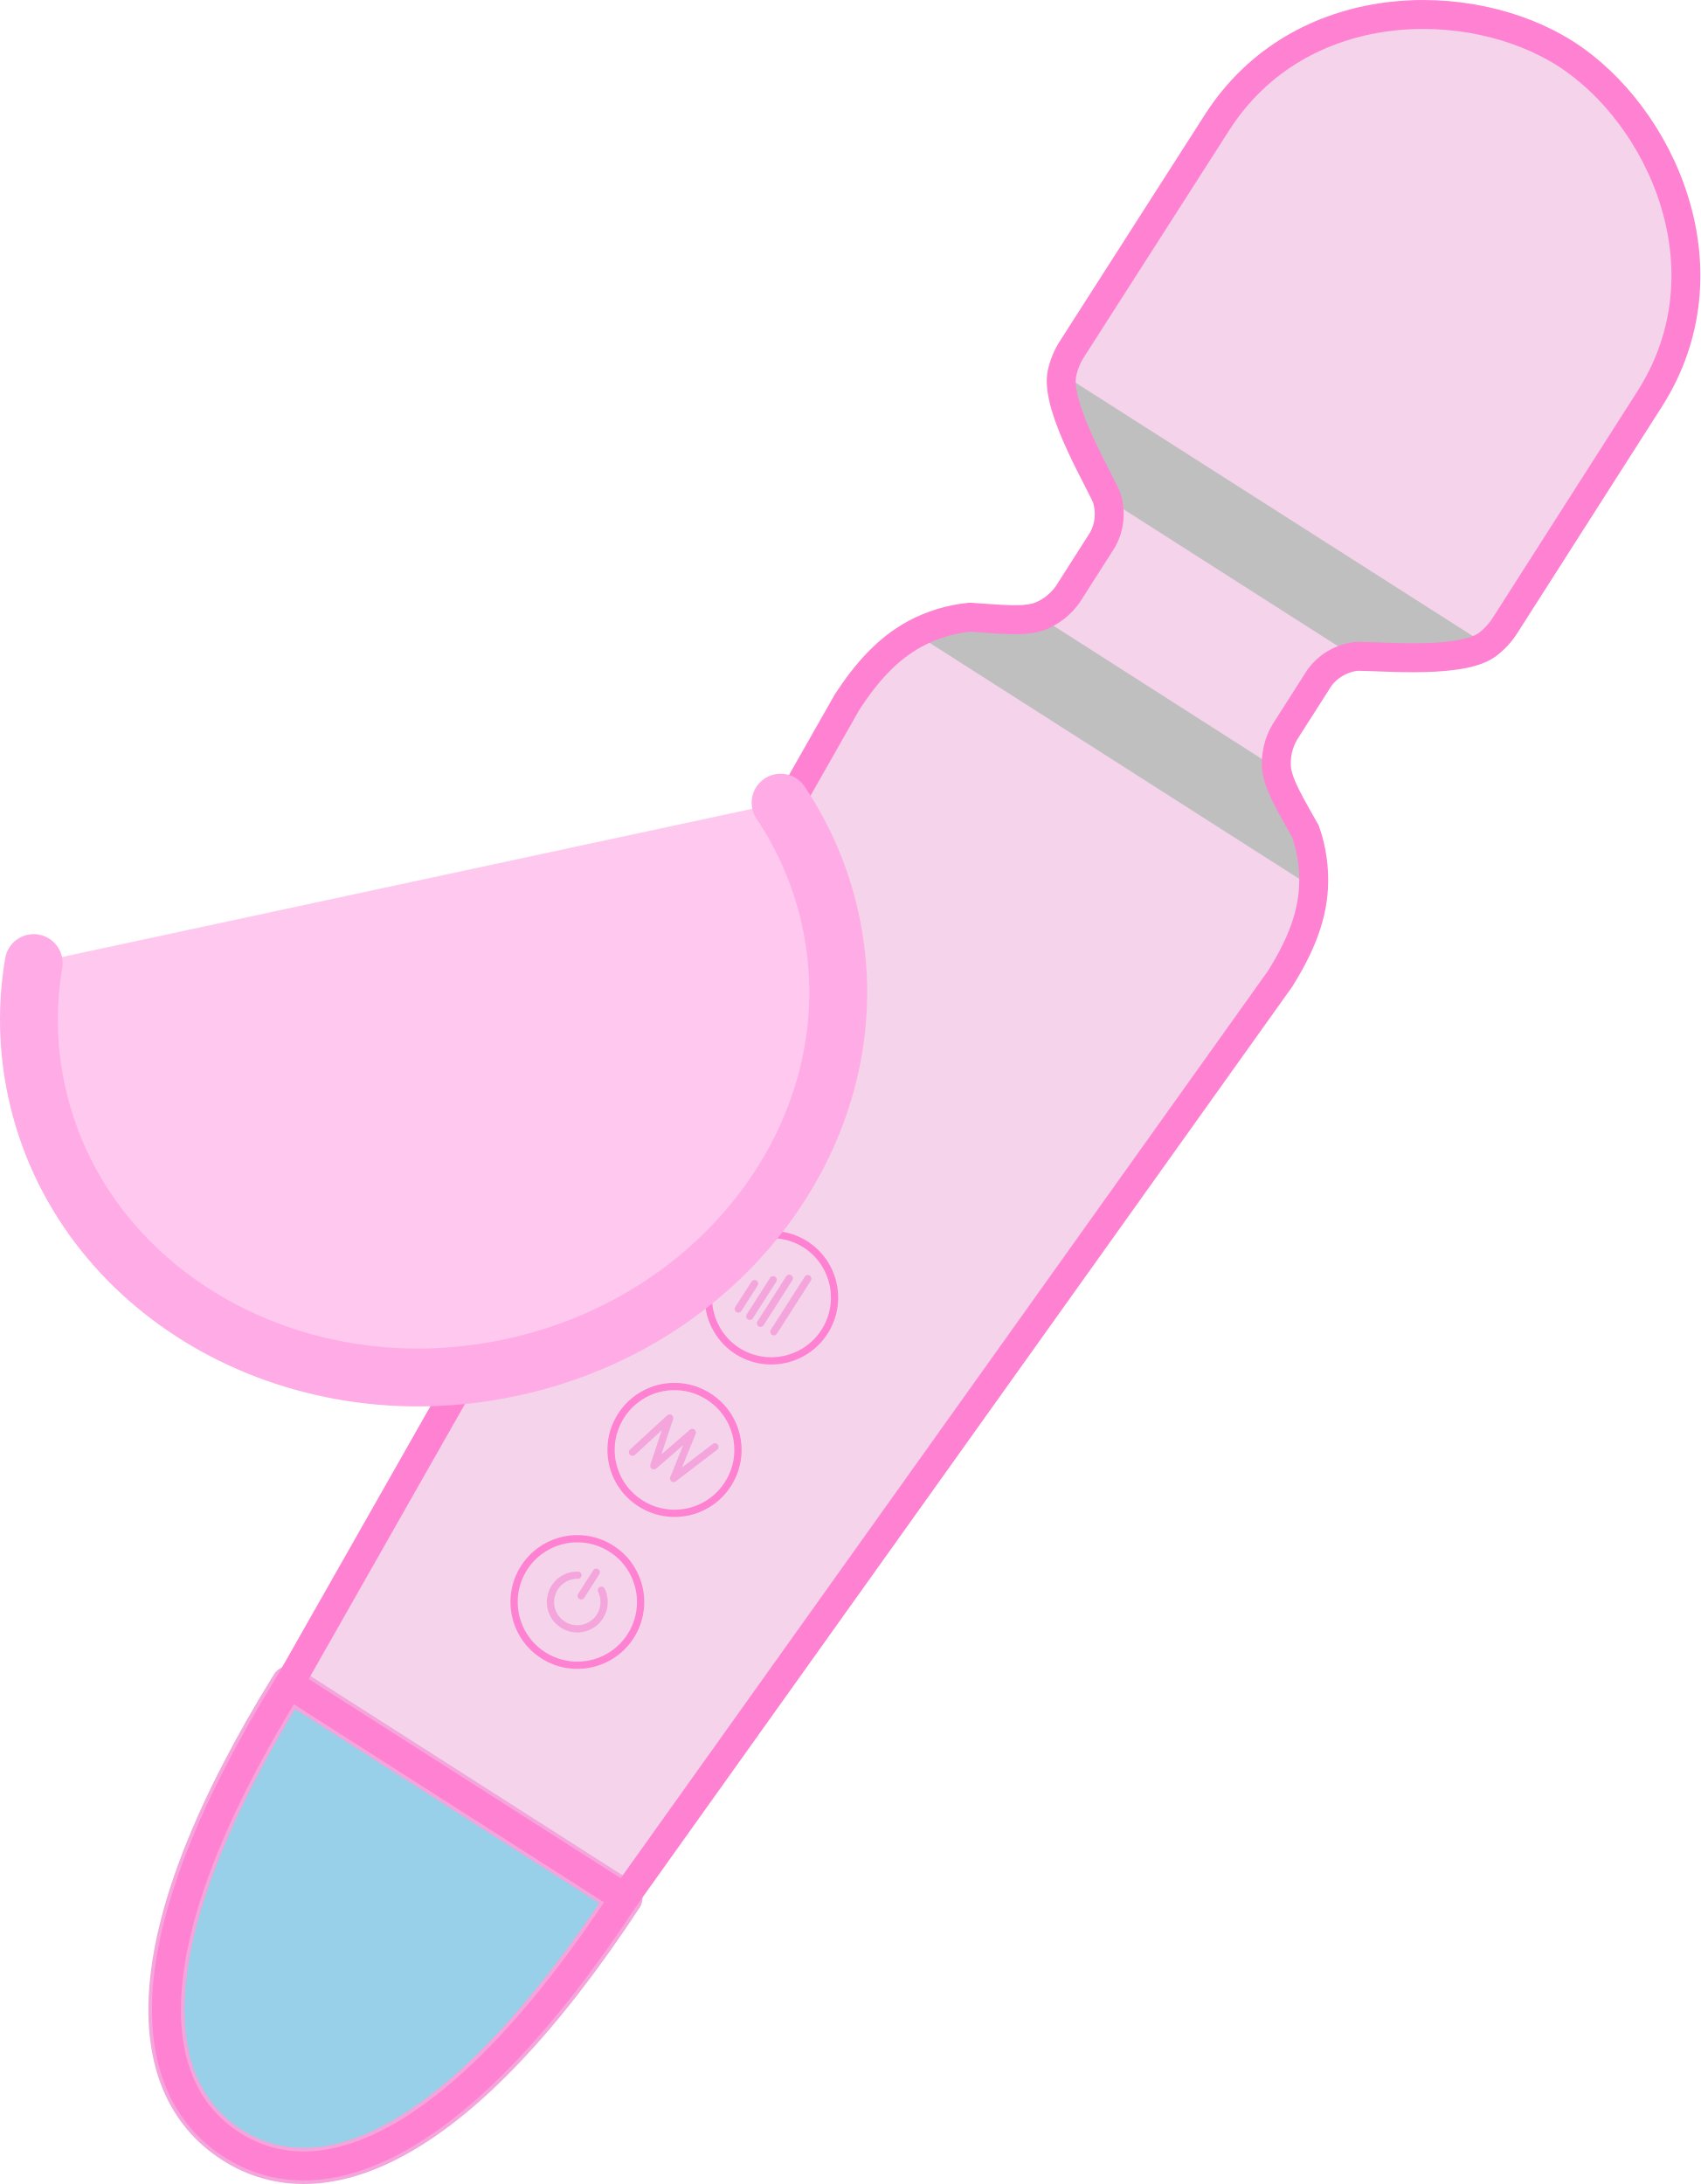
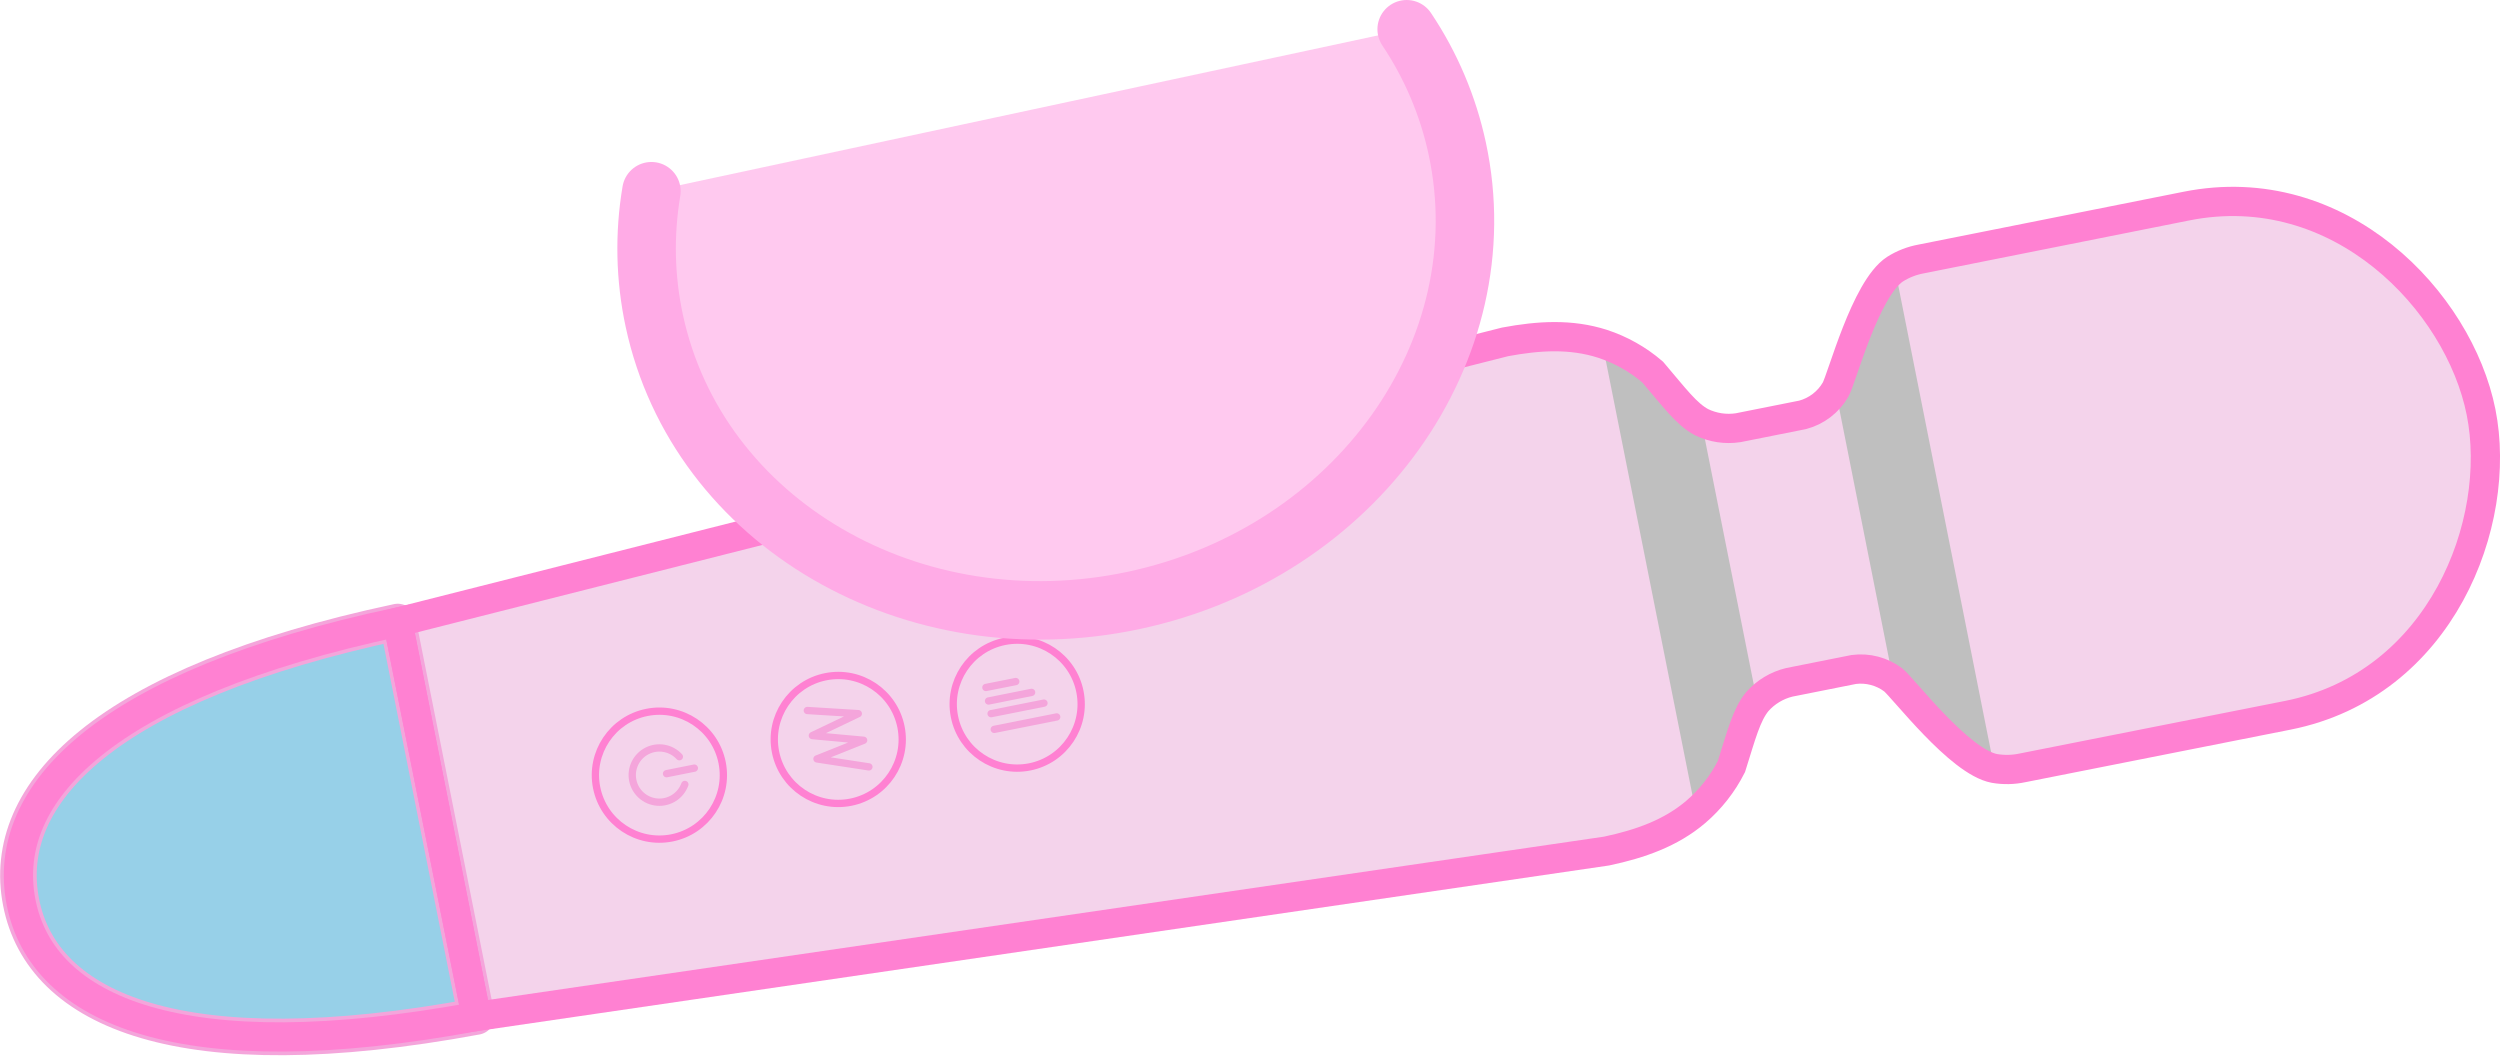
- <svg xmlns="http://www.w3.org/2000/svg" viewBox="0 0 235.12 302.02">
+ <svg xmlns="http://www.w3.org/2000/svg" viewBox="0 0 341.87 144.33">
  <g id="Ebene_2" data-name="Ebene 2">
    <g id="Wand">
-       <path d="M182.48,93.68l-4.84,7.59a8.52,8.52,0,0,0-1.12,5c.28,2.31,1.75,4.68,4,8.71a20.17,20.17,0,0,1,1.11,7.82c-.26,4.48-2.1,8.5-4.58,12.5L86.34,262.46,40,232.87,117.15,97.06c2.58-3.93,5.45-7.29,9.4-9.42a20.17,20.17,0,0,1,7.56-2.29c4.59.3,7.35.64,9.56-.08a8.52,8.52,0,0,0,4-3.11l4.84-7.59a7.39,7.39,0,0,0,.58-5.56c-.49-1.69-7.17-12.51-6.26-17.29a10.08,10.08,0,0,1,1.47-3.56L168.25,17C179.73-1,203.4-.92,216.47,7.42s23.11,29.78,11.64,47.76L208.2,86.36a10.08,10.08,0,0,1-2.6,2.83c-4,2.84-16.58,1.34-18.32,1.61A7.39,7.39,0,0,0,182.48,93.68Z" fill="#f4d3eb" />
-       <path d="M205.6,89.2c-4,2.84-8.59.84-10.9,1.6a43.6,43.6,0,0,0-7.42,0L153.13,69A43.6,43.6,0,0,0,150,62.29c-.29-2.41-4-5.77-3.14-10.56Z" fill="#bfbfbf" />
-       <path d="M181.58,122.76l-55-35.12a20.17,20.17,0,0,1,7.56-2.29c4.59.3,7.35.64,9.56-.08l32.84,21c.28,2.31,1.75,4.68,4,8.71A20.17,20.17,0,0,1,181.58,122.76Z" fill="#bfbfbf" />
-       <path d="M83.16,219.91a3.71,3.71,0,1,1-3.25-2.08" fill="none" stroke="#f4a5db" stroke-linecap="round" stroke-linejoin="round" />
-       <polyline points="87.46 200.82 92.6 196.09 90.41 202.7 95.73 198.09 93.15 204.45 98.86 200.08" fill="none" stroke="#f4a5db" stroke-linecap="round" stroke-linejoin="round" />
-       <line x1="102.09" y1="181.02" x2="104.34" y2="177.51" fill="none" stroke="#f4a5db" stroke-linecap="round" stroke-linejoin="round" />
-       <line x1="103.68" y1="182.03" x2="106.91" y2="176.98" fill="none" stroke="#f4a5db" stroke-linecap="round" stroke-linejoin="round" />
-       <line x1="107.01" y1="184.16" x2="111.7" y2="176.82" fill="none" stroke="#f4a5db" stroke-linecap="round" stroke-linejoin="round" />
-       <line x1="82.45" y1="217.42" x2="80.37" y2="220.69" fill="#f4a5db" stroke="#f4a5db" stroke-linecap="round" stroke-linejoin="round" />
-       <line x1="105.17" y1="182.99" x2="109.14" y2="176.77" fill="none" stroke="#f4a5db" stroke-linecap="round" stroke-linejoin="round" />
-       <path d="M86.34,262.46C63.88,296.65,44.71,304.78,32,296.56s-13.53-28.92,8-63.69Z" fill="#97d0e8" stroke="#f4a5db" stroke-linecap="round" stroke-linejoin="round" stroke-width="5" />
-       <path d="M86.34,262.46C63.88,296.65,44.71,304.78,32,296.56s-13.53-28.92,8-63.69Z" fill="none" stroke="#ff81d2" stroke-miterlimit="10" stroke-width="4" />
-       <path d="M75.13,228.91h0a8.75,8.75,0,0,1-2.67-12.08h0a8.75,8.75,0,0,1,12.08-2.67h0a8.75,8.75,0,0,1,2.67,12.08h0A8.75,8.75,0,0,1,75.13,228.91Z" fill="none" stroke="#ff81d2" stroke-miterlimit="10" />
-       <path d="M88.54,207.88h0a8.75,8.75,0,0,1-2.67-12.08h0A8.75,8.75,0,0,1,98,193.13h0a8.75,8.75,0,0,1,2.67,12.08h0A8.75,8.75,0,0,1,88.54,207.88Z" fill="none" stroke="#ff81d2" stroke-miterlimit="10" />
-       <path d="M102,186.85h0a8.75,8.75,0,0,1-2.67-12.08h0a8.75,8.75,0,0,1,12.08-2.67h0A8.75,8.75,0,0,1,114,184.19h0A8.75,8.75,0,0,1,102,186.85Z" fill="none" stroke="#ff81d2" stroke-miterlimit="10" />
-       <path d="M182.48,93.68l-4.84,7.59a8.52,8.52,0,0,0-1.12,5c.28,2.31,1.75,4.68,4,8.71a20.17,20.17,0,0,1,1.11,7.82c-.26,4.48-2.1,8.5-4.58,12.5L86.34,262.46,40,232.87,117.15,97.06c2.58-3.93,5.45-7.29,9.4-9.42a20.17,20.17,0,0,1,7.56-2.29c4.59.3,7.35.64,9.56-.08a8.52,8.52,0,0,0,4-3.11l4.84-7.59a7.39,7.39,0,0,0,.58-5.56c-.49-1.69-7.17-12.51-6.26-17.29a10.08,10.08,0,0,1,1.47-3.56L168.25,17C179.73-1,203.4-.92,216.47,7.42s23.11,29.78,11.64,47.76L208.2,86.36a10.08,10.08,0,0,1-2.6,2.83c-4,2.84-16.58,1.34-18.32,1.61A7.39,7.39,0,0,0,182.48,93.68Z" fill="none" stroke="#ff81d2" stroke-miterlimit="10" stroke-width="4" />
-       <path d="M107.94,111a47,47,0,0,1,6.92,16.33C120.79,155,101,182.61,70.69,189.11S11,178.51,5.05,150.89a47,47,0,0,1-.39-17.71" fill="#ffc9ef" stroke="#ffabe6" stroke-linecap="round" stroke-linejoin="round" stroke-width="8" />
+       <path d="M253.5,91.55l-8.83,1.76a8.52,8.52,0,0,0-4.36,2.63c-1.48,1.8-2.16,4.5-3.54,8.88a20.17,20.17,0,0,1-4.88,6.21c-3.42,2.91-7.59,4.37-12.19,5.35L65.14,139,54.39,85.08,205.82,46.75c4.62-.86,9-1.12,13.31.26A20.17,20.17,0,0,1,226,50.88c3,3.52,4.62,5.75,6.68,6.85a8.52,8.52,0,0,0,5,.76l8.83-1.76A7.39,7.39,0,0,0,251,53.3c.88-1.52,4.07-13.83,8.14-16.49a10.08,10.08,0,0,1,3.59-1.4L299,28.18c20.92-4.17,37.25,13,40.28,28.17s-5.49,37.29-26.41,41.46L276.58,105a10.08,10.08,0,0,1-3.85.08c-4.79-.89-12.45-11-13.84-12.11A7.39,7.39,0,0,0,253.5,91.55Z" fill="#f4d3eb" />
+       <path d="M272.73,105.13c-4.79-.89-6.55-5.62-8.7-6.76A43.6,43.6,0,0,0,258.89,93L251,53.3a43.6,43.6,0,0,0,2.7-6.91c1.54-1.88,1.36-6.92,5.44-9.58Z" fill="#bfbfbf" />
+       <path d="M231.89,111,219.13,47A20.17,20.17,0,0,1,226,50.88c3,3.52,4.62,5.75,6.68,6.85l7.61,38.21c-1.48,1.8-2.16,4.5-3.54,8.88A20.17,20.17,0,0,1,231.89,111Z" fill="#bfbfbf" />
+       <path d="M93.65,107.27a3.71,3.71,0,1,1-.75-3.79" fill="none" stroke="#f4a5db" stroke-linecap="round" stroke-linejoin="round" />
+       <polyline points="110.4 97.16 117.37 97.59 111.09 100.59 118.1 101.23 111.72 103.78 118.82 104.87" fill="none" stroke="#f4a5db" stroke-linecap="round" stroke-linejoin="round" />
+       <line x1="134.82" y1="94.01" x2="138.9" y2="93.2" fill="none" stroke="#f4a5db" stroke-linecap="round" stroke-linejoin="round" />
+       <line x1="135.18" y1="95.86" x2="141.07" y2="94.68" fill="none" stroke="#f4a5db" stroke-linecap="round" stroke-linejoin="round" />
+       <line x1="135.96" y1="99.74" x2="144.5" y2="98.04" fill="none" stroke="#f4a5db" stroke-linecap="round" stroke-linejoin="round" />
+       <line x1="94.95" y1="105.04" x2="91.15" y2="105.8" fill="#f4a5db" stroke="#f4a5db" stroke-linecap="round" stroke-linejoin="round" />
+       <line x1="135.53" y1="97.59" x2="142.76" y2="96.15" fill="none" stroke="#f4a5db" stroke-linecap="round" stroke-linejoin="round" />
+       <path d="M65.14,139c-40.22,7.46-59.36-.74-62.26-15.63s11.5-29.78,51.51-38.31Z" fill="#97d0e8" stroke="#f4a5db" stroke-linecap="round" stroke-linejoin="round" stroke-width="5" />
+       <path d="M65.14,139c-40.22,7.46-59.36-.74-62.26-15.63s11.5-29.78,51.51-38.31Z" fill="none" stroke="#ff81d2" stroke-miterlimit="10" stroke-width="4" />
+       <path d="M81.59,107.71h0a8.75,8.75,0,0,1,6.87-10.29h0a8.75,8.75,0,0,1,10.29,6.87h0a8.75,8.75,0,0,1-6.87,10.29h0A8.75,8.75,0,0,1,81.59,107.71Z" fill="none" stroke="#ff81d2" stroke-miterlimit="10" />
+       <path d="M106.05,102.83h0a8.75,8.75,0,0,1,6.87-10.29h0a8.75,8.75,0,0,1,10.29,6.87h0a8.75,8.75,0,0,1-6.87,10.29h0A8.75,8.75,0,0,1,106.05,102.83Z" fill="none" stroke="#ff81d2" stroke-miterlimit="10" />
+       <path d="M130.52,98h0a8.75,8.75,0,0,1,6.87-10.29h0a8.75,8.75,0,0,1,10.29,6.87h0a8.75,8.75,0,0,1-6.87,10.29h0A8.75,8.75,0,0,1,130.52,98Z" fill="none" stroke="#ff81d2" stroke-miterlimit="10" />
+       <path d="M253.5,91.55l-8.83,1.76a8.52,8.52,0,0,0-4.36,2.63c-1.48,1.8-2.16,4.5-3.54,8.88a20.17,20.17,0,0,1-4.88,6.21c-3.42,2.91-7.59,4.37-12.19,5.35L65.14,139,54.39,85.08,205.82,46.75c4.62-.86,9-1.12,13.31.26A20.17,20.17,0,0,1,226,50.88c3,3.52,4.62,5.75,6.68,6.85a8.52,8.52,0,0,0,5,.76l8.83-1.76A7.39,7.39,0,0,0,251,53.3c.88-1.52,4.07-13.83,8.14-16.49a10.08,10.08,0,0,1,3.59-1.4L299,28.18c20.92-4.17,37.25,13,40.28,28.17s-5.49,37.29-26.41,41.46L276.58,105a10.08,10.08,0,0,1-3.85.08c-4.79-.89-12.45-11-13.84-12.11A7.39,7.39,0,0,0,253.5,91.55Z" fill="none" stroke="#ff81d2" stroke-miterlimit="10" stroke-width="4" />
+       <path d="M192.36,4a47,47,0,0,1,6.92,16.33c5.93,27.62-13.86,55.26-44.17,61.76S95.4,71.48,89.47,43.86a47,47,0,0,1-.39-17.71" fill="#ffc9ef" stroke="#ffabe6" stroke-linecap="round" stroke-linejoin="round" stroke-width="8" />
    </g>
  </g>
</svg>
